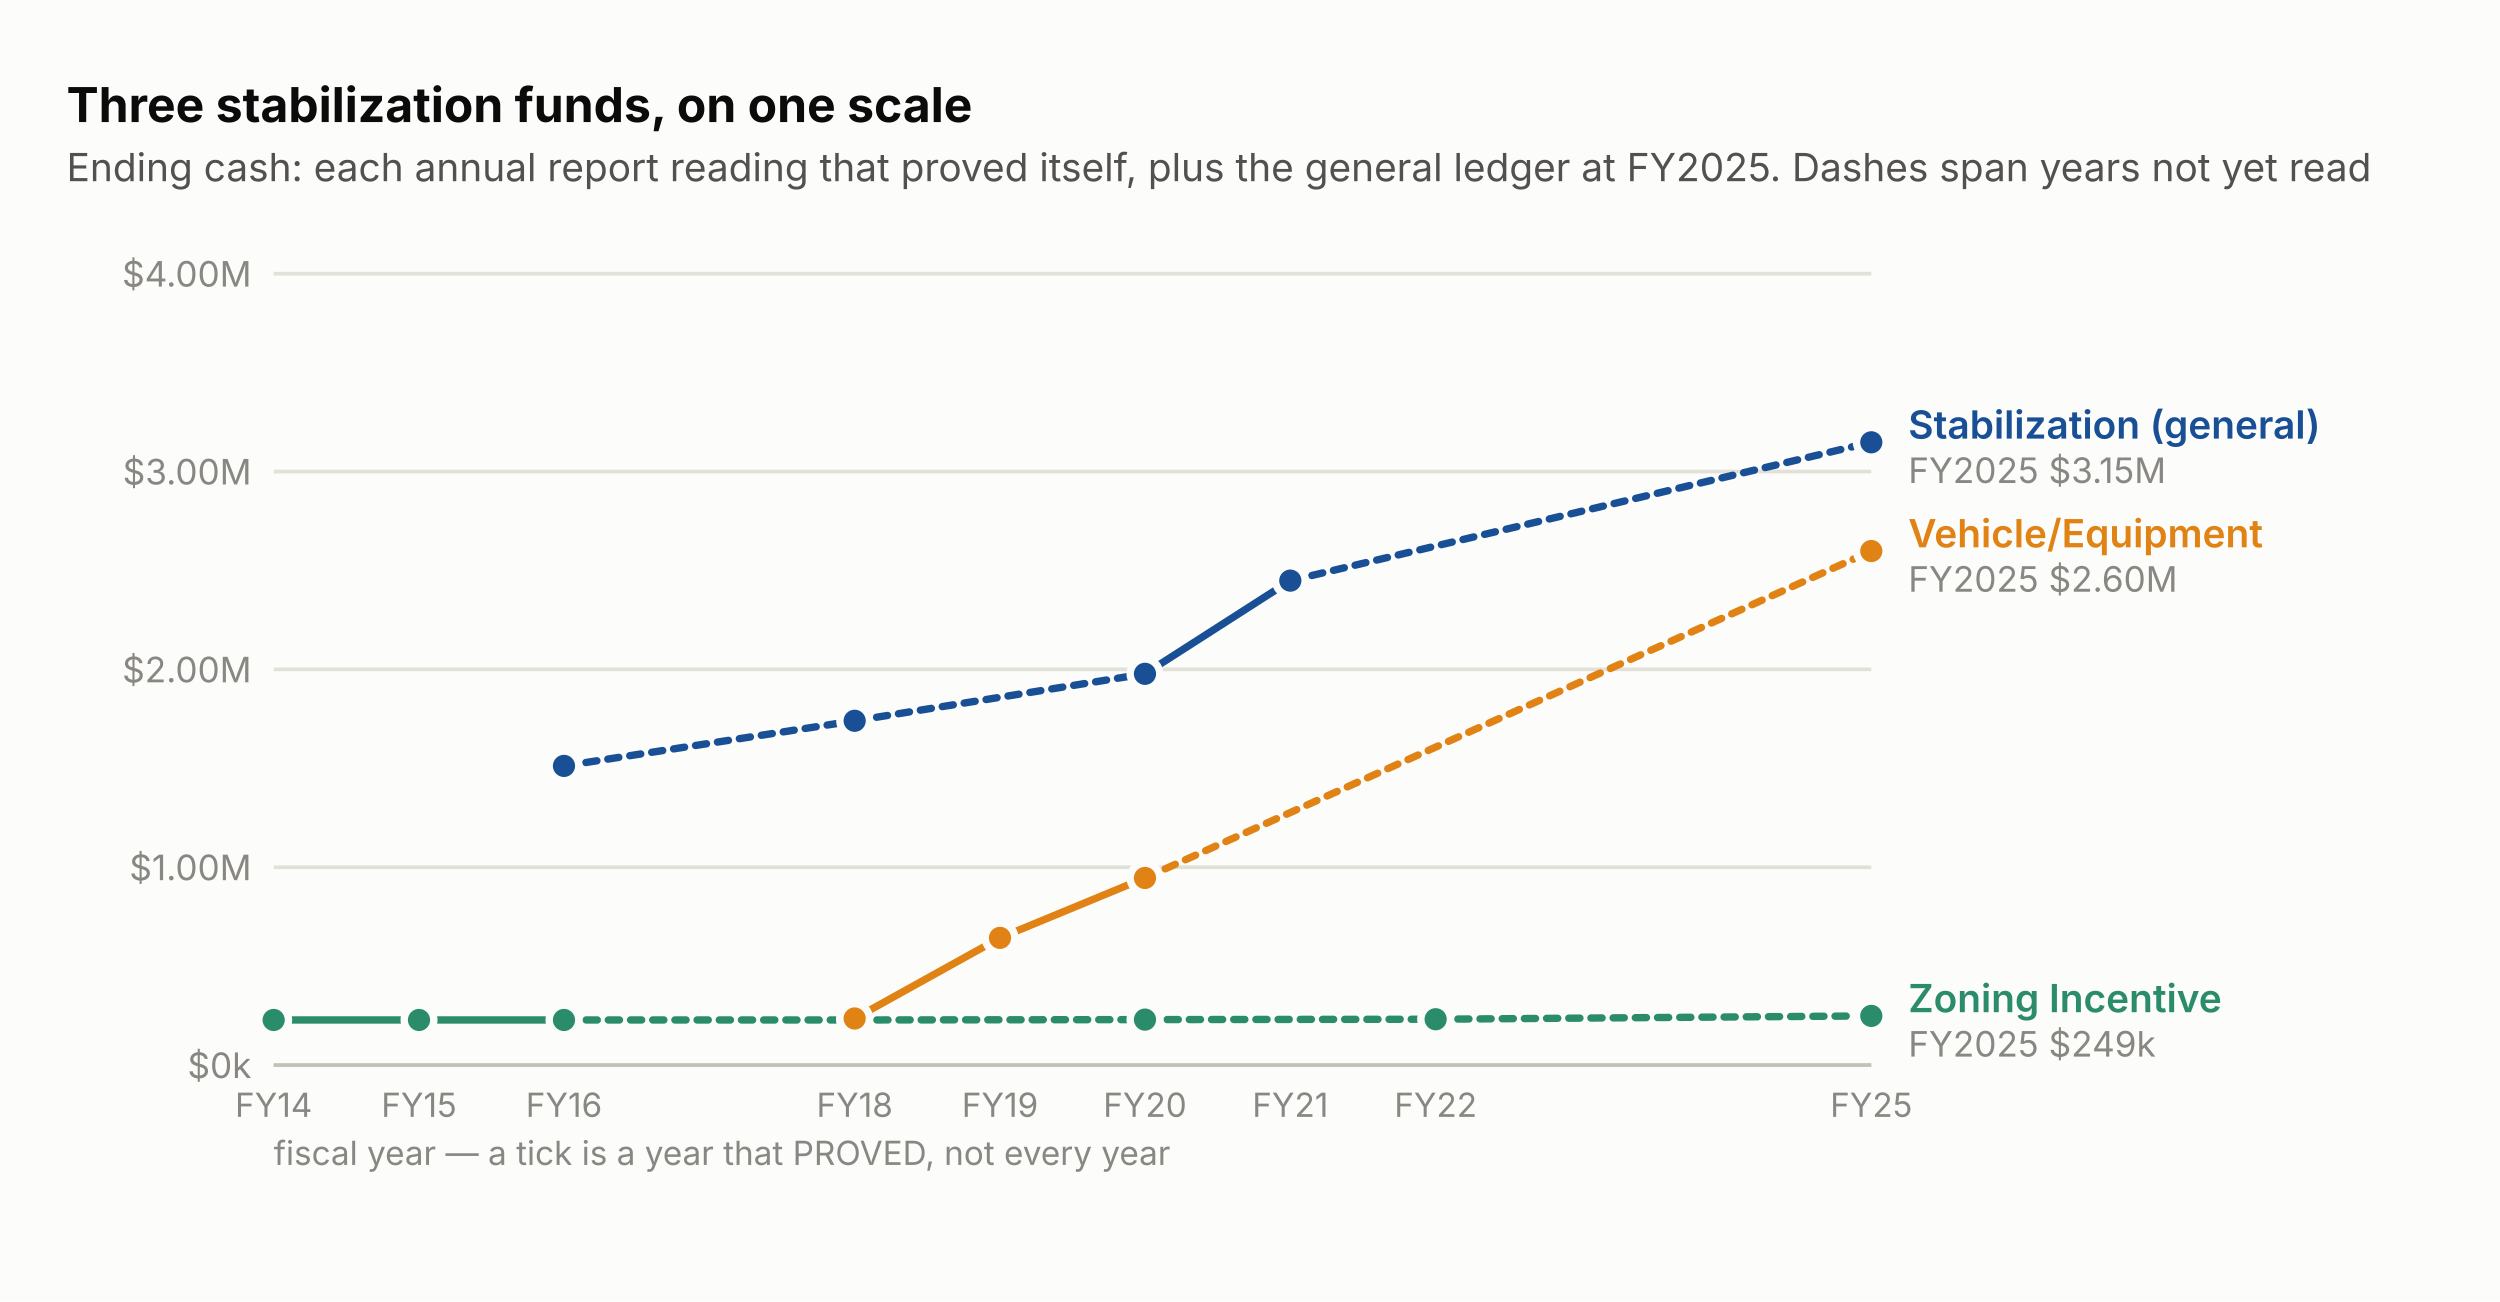
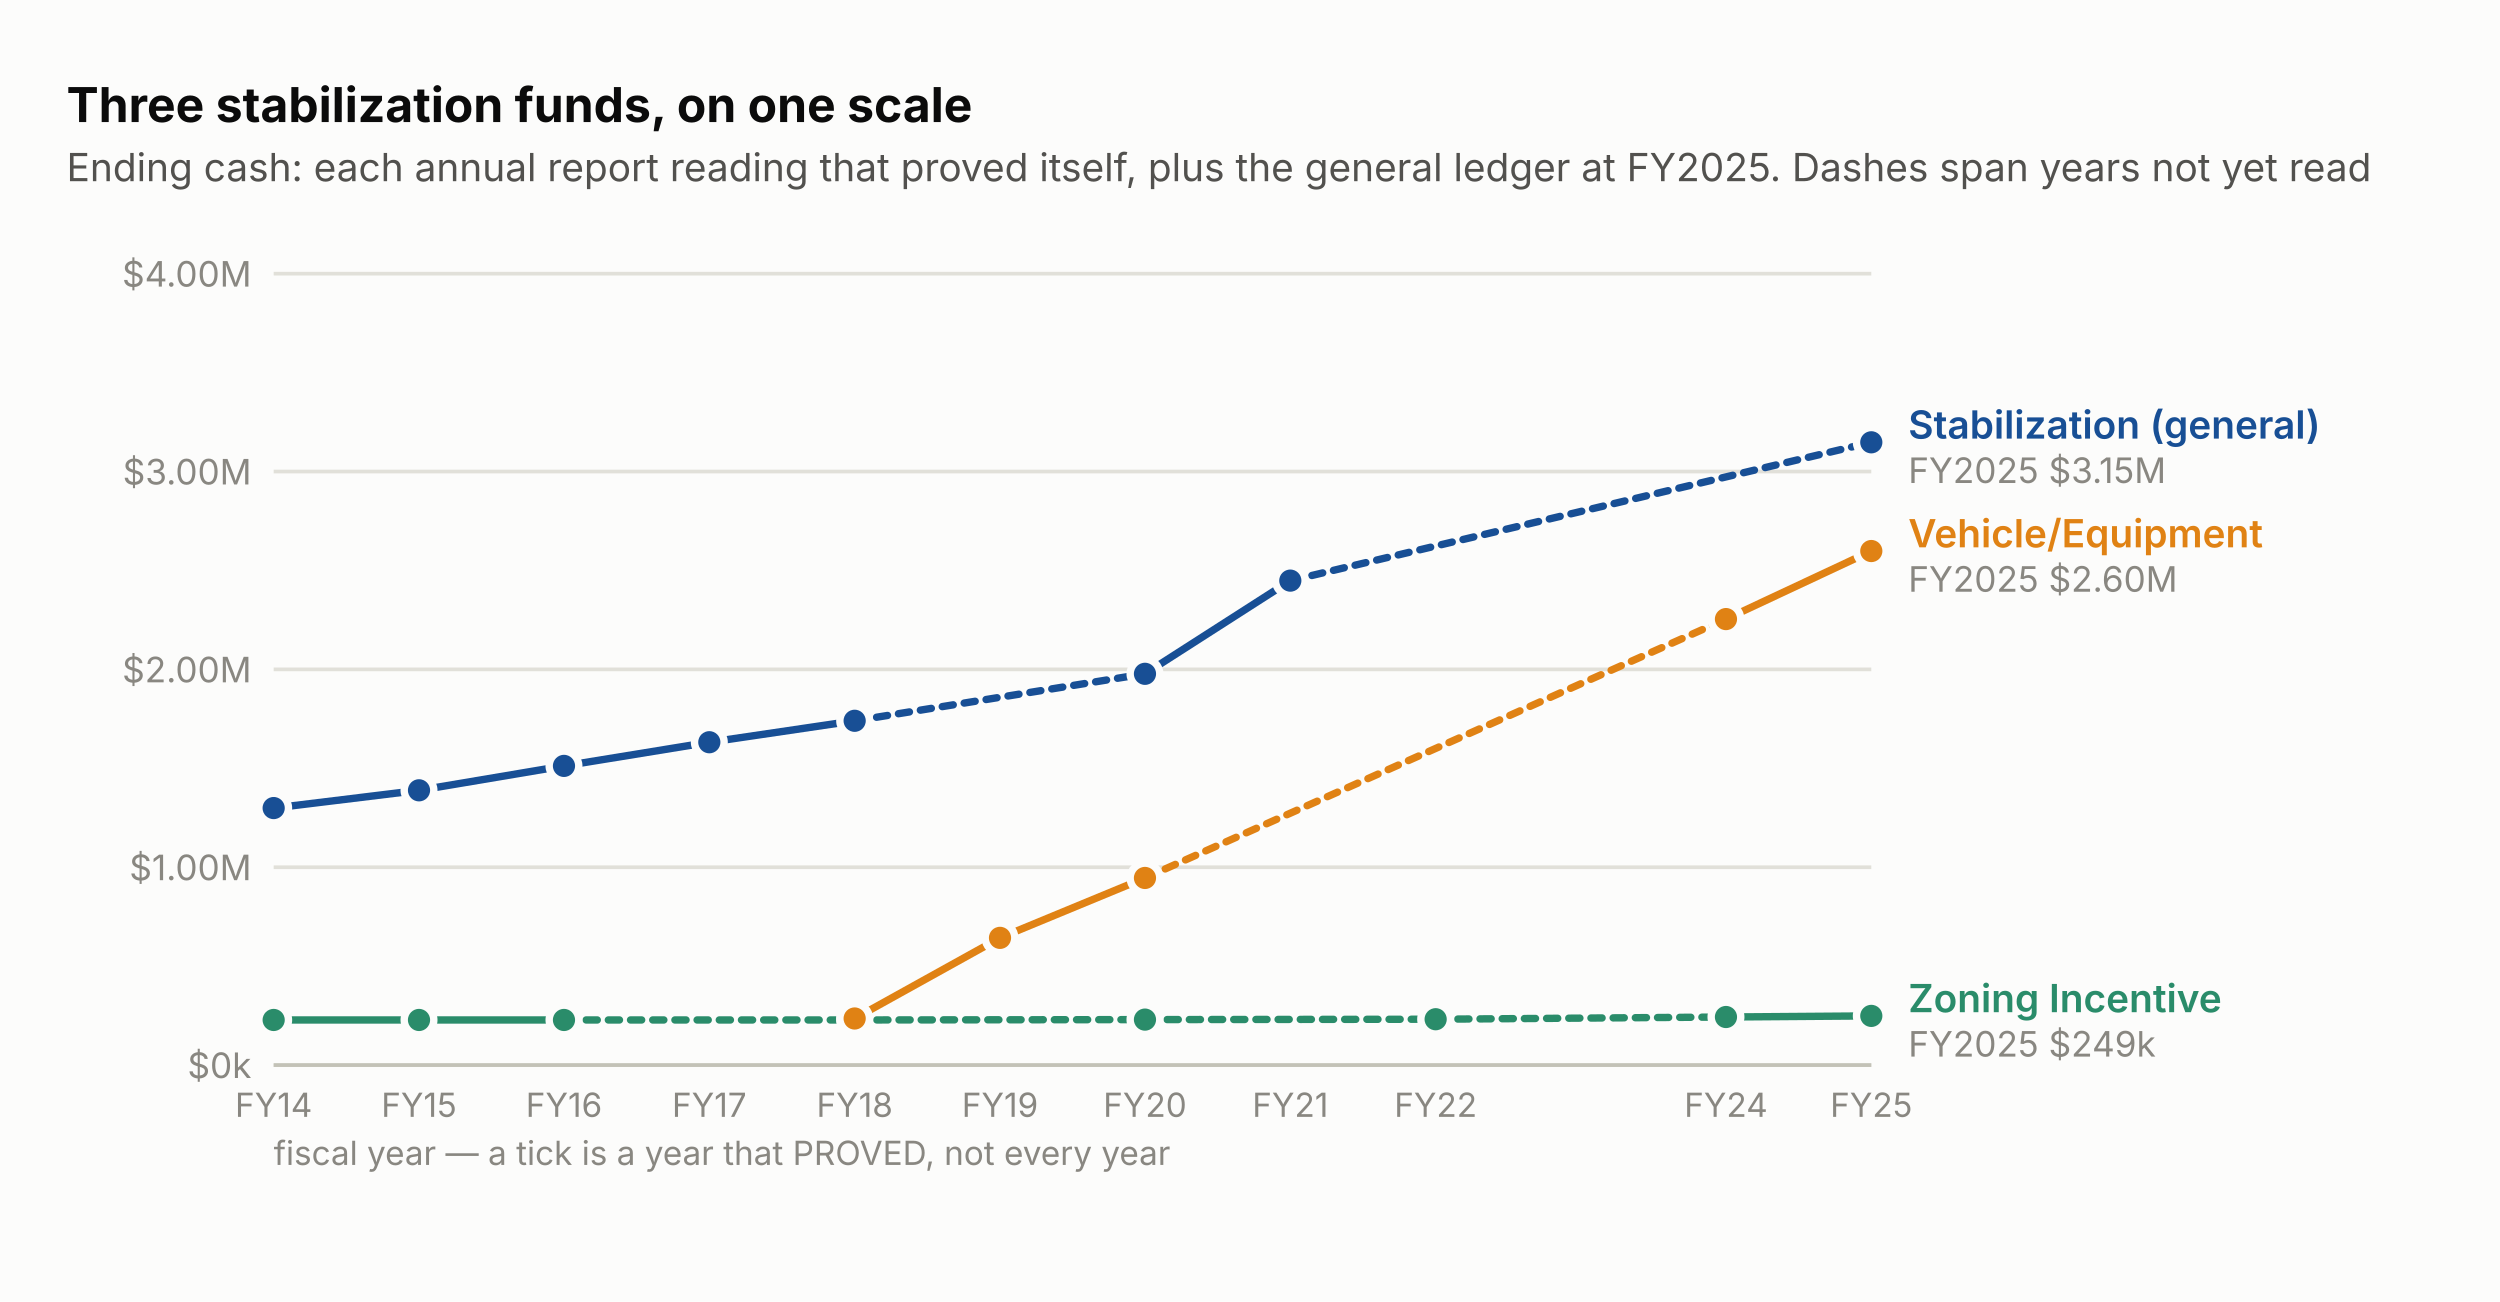
<svg xmlns="http://www.w3.org/2000/svg" viewBox="0 0 676 352" width="676" height="352" role="img" aria-label="Three stabilization funds, on one scale. Ending cash: each annual report reading that proved itself, plus the general ledger at FY2025. Dashes span years not yet read" font-family="system-ui, -apple-system, &quot;Segoe UI&quot;, sans-serif">
  <rect width="676" height="352" fill="#fcfcfb" />
  <g transform="translate(18,18)">
    <text x="0" y="15" font-size="13" font-weight="700" fill="#0b0b0b">Three stabilization funds, on one scale</text>
    <text x="0" y="31" font-size="10.5" fill="#52514e">Ending cash: each annual report reading that proved itself, plus the general ledger at FY2025. Dashes span years not yet read</text>
    <line x1="56" y1="270.0" x2="488" y2="270.0" stroke="#e1e0d9" stroke-width="1" />
    <text x="50" y="273.5" font-size="9.5" text-anchor="end" fill="#898781">$0k</text>
    <line x1="56" y1="216.5" x2="488" y2="216.5" stroke="#e1e0d9" stroke-width="1" />
    <text x="50" y="220.0" font-size="9.5" text-anchor="end" fill="#898781">$1.00M</text>
    <line x1="56" y1="163.0" x2="488" y2="163.0" stroke="#e1e0d9" stroke-width="1" />
    <text x="50" y="166.5" font-size="9.5" text-anchor="end" fill="#898781">$2.00M</text>
    <line x1="56" y1="109.5" x2="488" y2="109.5" stroke="#e1e0d9" stroke-width="1" />
    <text x="50" y="113.0" font-size="9.5" text-anchor="end" fill="#898781">$3.00M</text>
    <line x1="56" y1="56.0" x2="488" y2="56.0" stroke="#e1e0d9" stroke-width="1" />
    <text x="50" y="59.5" font-size="9.5" text-anchor="end" fill="#898781">$4.00M</text>
    <line x1="56" y1="270" x2="488" y2="270" stroke="#c3c2b7" stroke-width="1" />
    <text x="56.0" y="284" font-size="9" text-anchor="middle" fill="#898781">FY14</text>
    <text x="95.3" y="284" font-size="9" text-anchor="middle" fill="#898781">FY15</text>
    <text x="134.5" y="284" font-size="9" text-anchor="middle" fill="#898781">FY16</text>
+     <text x="173.8" y="284" font-size="9" text-anchor="middle" fill="#898781">FY17</text>
    <text x="213.1" y="284" font-size="9" text-anchor="middle" fill="#898781">FY18</text>
    <text x="252.4" y="284" font-size="9" text-anchor="middle" fill="#898781">FY19</text>
    <text x="291.6" y="284" font-size="9" text-anchor="middle" fill="#898781">FY20</text>
    <text x="330.9" y="284" font-size="9" text-anchor="middle" fill="#898781">FY21</text>
    <text x="370.2" y="284" font-size="9" text-anchor="middle" fill="#898781">FY22</text>
+     <text x="448.7" y="284" font-size="9" text-anchor="middle" fill="#898781">FY24</text>
    <text x="488.0" y="284" font-size="9" text-anchor="middle" fill="#898781">FY25</text>
    <text x="56" y="297" font-size="9" fill="#898781">fiscal year — a tick is a year that PROVED, not every year</text>
    <line x1="56.0" y1="257.8" x2="95.3" y2="257.8" stroke-width="2" stroke-linecap="round" stroke="#2a8c6a" />
    <line x1="95.3" y1="257.8" x2="134.5" y2="257.8" stroke-width="2" stroke-linecap="round" stroke="#2a8c6a" />
    <line x1="134.5" y1="257.8" x2="213.1" y2="257.8" stroke-width="2" stroke-linecap="round" stroke-dasharray="3 3" stroke="#2a8c6a" />
    <line x1="213.1" y1="257.8" x2="291.6" y2="257.7" stroke-width="2" stroke-linecap="round" stroke-dasharray="3 3" stroke="#2a8c6a" />
    <line x1="291.6" y1="257.7" x2="370.2" y2="257.6" stroke-width="2" stroke-linecap="round" stroke-dasharray="3 3" stroke="#2a8c6a" />
-     <line x1="370.2" y1="257.6" x2="488.0" y2="256.7" stroke-width="2" stroke-linecap="round" stroke-dasharray="3 3" stroke="#2a8c6a" />
+     <line x1="370.2" y1="257.6" x2="448.7" y2="257.0" stroke-width="2" stroke-linecap="round" stroke-dasharray="3 3" stroke="#2a8c6a" />
+     <line x1="448.7" y1="257.0" x2="488.0" y2="256.7" stroke-width="2" stroke-linecap="round" stroke="#2a8c6a" />
    <circle cx="56.0" cy="257.8" r="4" fill="#2a8c6a" stroke="#fcfcfb" stroke-width="2" />
    <circle cx="95.3" cy="257.8" r="4" fill="#2a8c6a" stroke="#fcfcfb" stroke-width="2" />
    <circle cx="134.5" cy="257.8" r="4" fill="#2a8c6a" stroke="#fcfcfb" stroke-width="2" />
    <circle cx="213.1" cy="257.8" r="4" fill="#2a8c6a" stroke="#fcfcfb" stroke-width="2" />
    <circle cx="291.6" cy="257.7" r="4" fill="#2a8c6a" stroke="#fcfcfb" stroke-width="2" />
    <circle cx="370.2" cy="257.6" r="4" fill="#2a8c6a" stroke="#fcfcfb" stroke-width="2" />
+     <circle cx="448.7" cy="257.0" r="4" fill="#2a8c6a" stroke="#fcfcfb" stroke-width="2" />
    <circle cx="488.0" cy="256.7" r="4" fill="#2a8c6a" stroke="#fcfcfb" stroke-width="2" />
    <text x="498.0" y="255.7" font-size="10.5" font-weight="600" fill="#2a8c6a">Zoning Incentive</text>
    <text x="498.0" y="267.7" font-size="9.5" fill="#898781">FY2025 $249k</text>
    <line x1="213.1" y1="257.4" x2="252.4" y2="235.6" stroke-width="2" stroke-linecap="round" stroke="#e08214" />
    <line x1="252.4" y1="235.6" x2="291.6" y2="219.4" stroke-width="2" stroke-linecap="round" stroke="#e08214" />
-     <line x1="291.6" y1="219.4" x2="488.0" y2="131.0" stroke-width="2" stroke-linecap="round" stroke-dasharray="3 3" stroke="#e08214" />
+     <line x1="291.6" y1="219.4" x2="448.7" y2="149.4" stroke-width="2" stroke-linecap="round" stroke-dasharray="3 3" stroke="#e08214" />
+     <line x1="448.7" y1="149.4" x2="488.0" y2="131.0" stroke-width="2" stroke-linecap="round" stroke="#e08214" />
    <circle cx="213.1" cy="257.4" r="4" fill="#e08214" stroke="#fcfcfb" stroke-width="2" />
    <circle cx="252.4" cy="235.6" r="4" fill="#e08214" stroke="#fcfcfb" stroke-width="2" />
    <circle cx="291.6" cy="219.4" r="4" fill="#e08214" stroke="#fcfcfb" stroke-width="2" />
+     <circle cx="448.7" cy="149.4" r="4" fill="#e08214" stroke="#fcfcfb" stroke-width="2" />
    <circle cx="488.0" cy="131.0" r="4" fill="#e08214" stroke="#fcfcfb" stroke-width="2" />
    <text x="498.0" y="130.0" font-size="10.5" font-weight="600" fill="#e08214">Vehicle/Equipment</text>
    <text x="498.0" y="142.0" font-size="9.5" fill="#898781">FY2025 $2.60M</text>
-     <line x1="134.5" y1="189.1" x2="213.1" y2="176.9" stroke-width="2" stroke-linecap="round" stroke-dasharray="3 3" stroke="#184f95" />
+     <line x1="56.0" y1="200.5" x2="95.3" y2="195.7" stroke-width="2" stroke-linecap="round" stroke="#184f95" />
+     <line x1="95.3" y1="195.7" x2="134.5" y2="189.1" stroke-width="2" stroke-linecap="round" stroke="#184f95" />
+     <line x1="134.5" y1="189.1" x2="173.8" y2="182.7" stroke-width="2" stroke-linecap="round" stroke="#184f95" />
+     <line x1="173.8" y1="182.7" x2="213.1" y2="176.9" stroke-width="2" stroke-linecap="round" stroke="#184f95" />
    <line x1="213.1" y1="176.9" x2="291.6" y2="164.2" stroke-width="2" stroke-linecap="round" stroke-dasharray="3 3" stroke="#184f95" />
    <line x1="291.6" y1="164.2" x2="330.9" y2="139.0" stroke-width="2" stroke-linecap="round" stroke="#184f95" />
    <line x1="330.9" y1="139.0" x2="488.0" y2="101.6" stroke-width="2" stroke-linecap="round" stroke-dasharray="3 3" stroke="#184f95" />
+     <circle cx="56.0" cy="200.5" r="4" fill="#184f95" stroke="#fcfcfb" stroke-width="2" />
+     <circle cx="95.3" cy="195.7" r="4" fill="#184f95" stroke="#fcfcfb" stroke-width="2" />
    <circle cx="134.5" cy="189.1" r="4" fill="#184f95" stroke="#fcfcfb" stroke-width="2" />
+     <circle cx="173.8" cy="182.7" r="4" fill="#184f95" stroke="#fcfcfb" stroke-width="2" />
    <circle cx="213.1" cy="176.9" r="4" fill="#184f95" stroke="#fcfcfb" stroke-width="2" />
    <circle cx="291.6" cy="164.2" r="4" fill="#184f95" stroke="#fcfcfb" stroke-width="2" />
    <circle cx="330.9" cy="139.0" r="4" fill="#184f95" stroke="#fcfcfb" stroke-width="2" />
    <circle cx="488.0" cy="101.6" r="4" fill="#184f95" stroke="#fcfcfb" stroke-width="2" />
    <text x="498.0" y="100.6" font-size="10.5" font-weight="600" fill="#184f95">Stabilization (general)</text>
    <text x="498.0" y="112.6" font-size="9.5" fill="#898781">FY2025 $3.15M</text>
  </g>
</svg>
